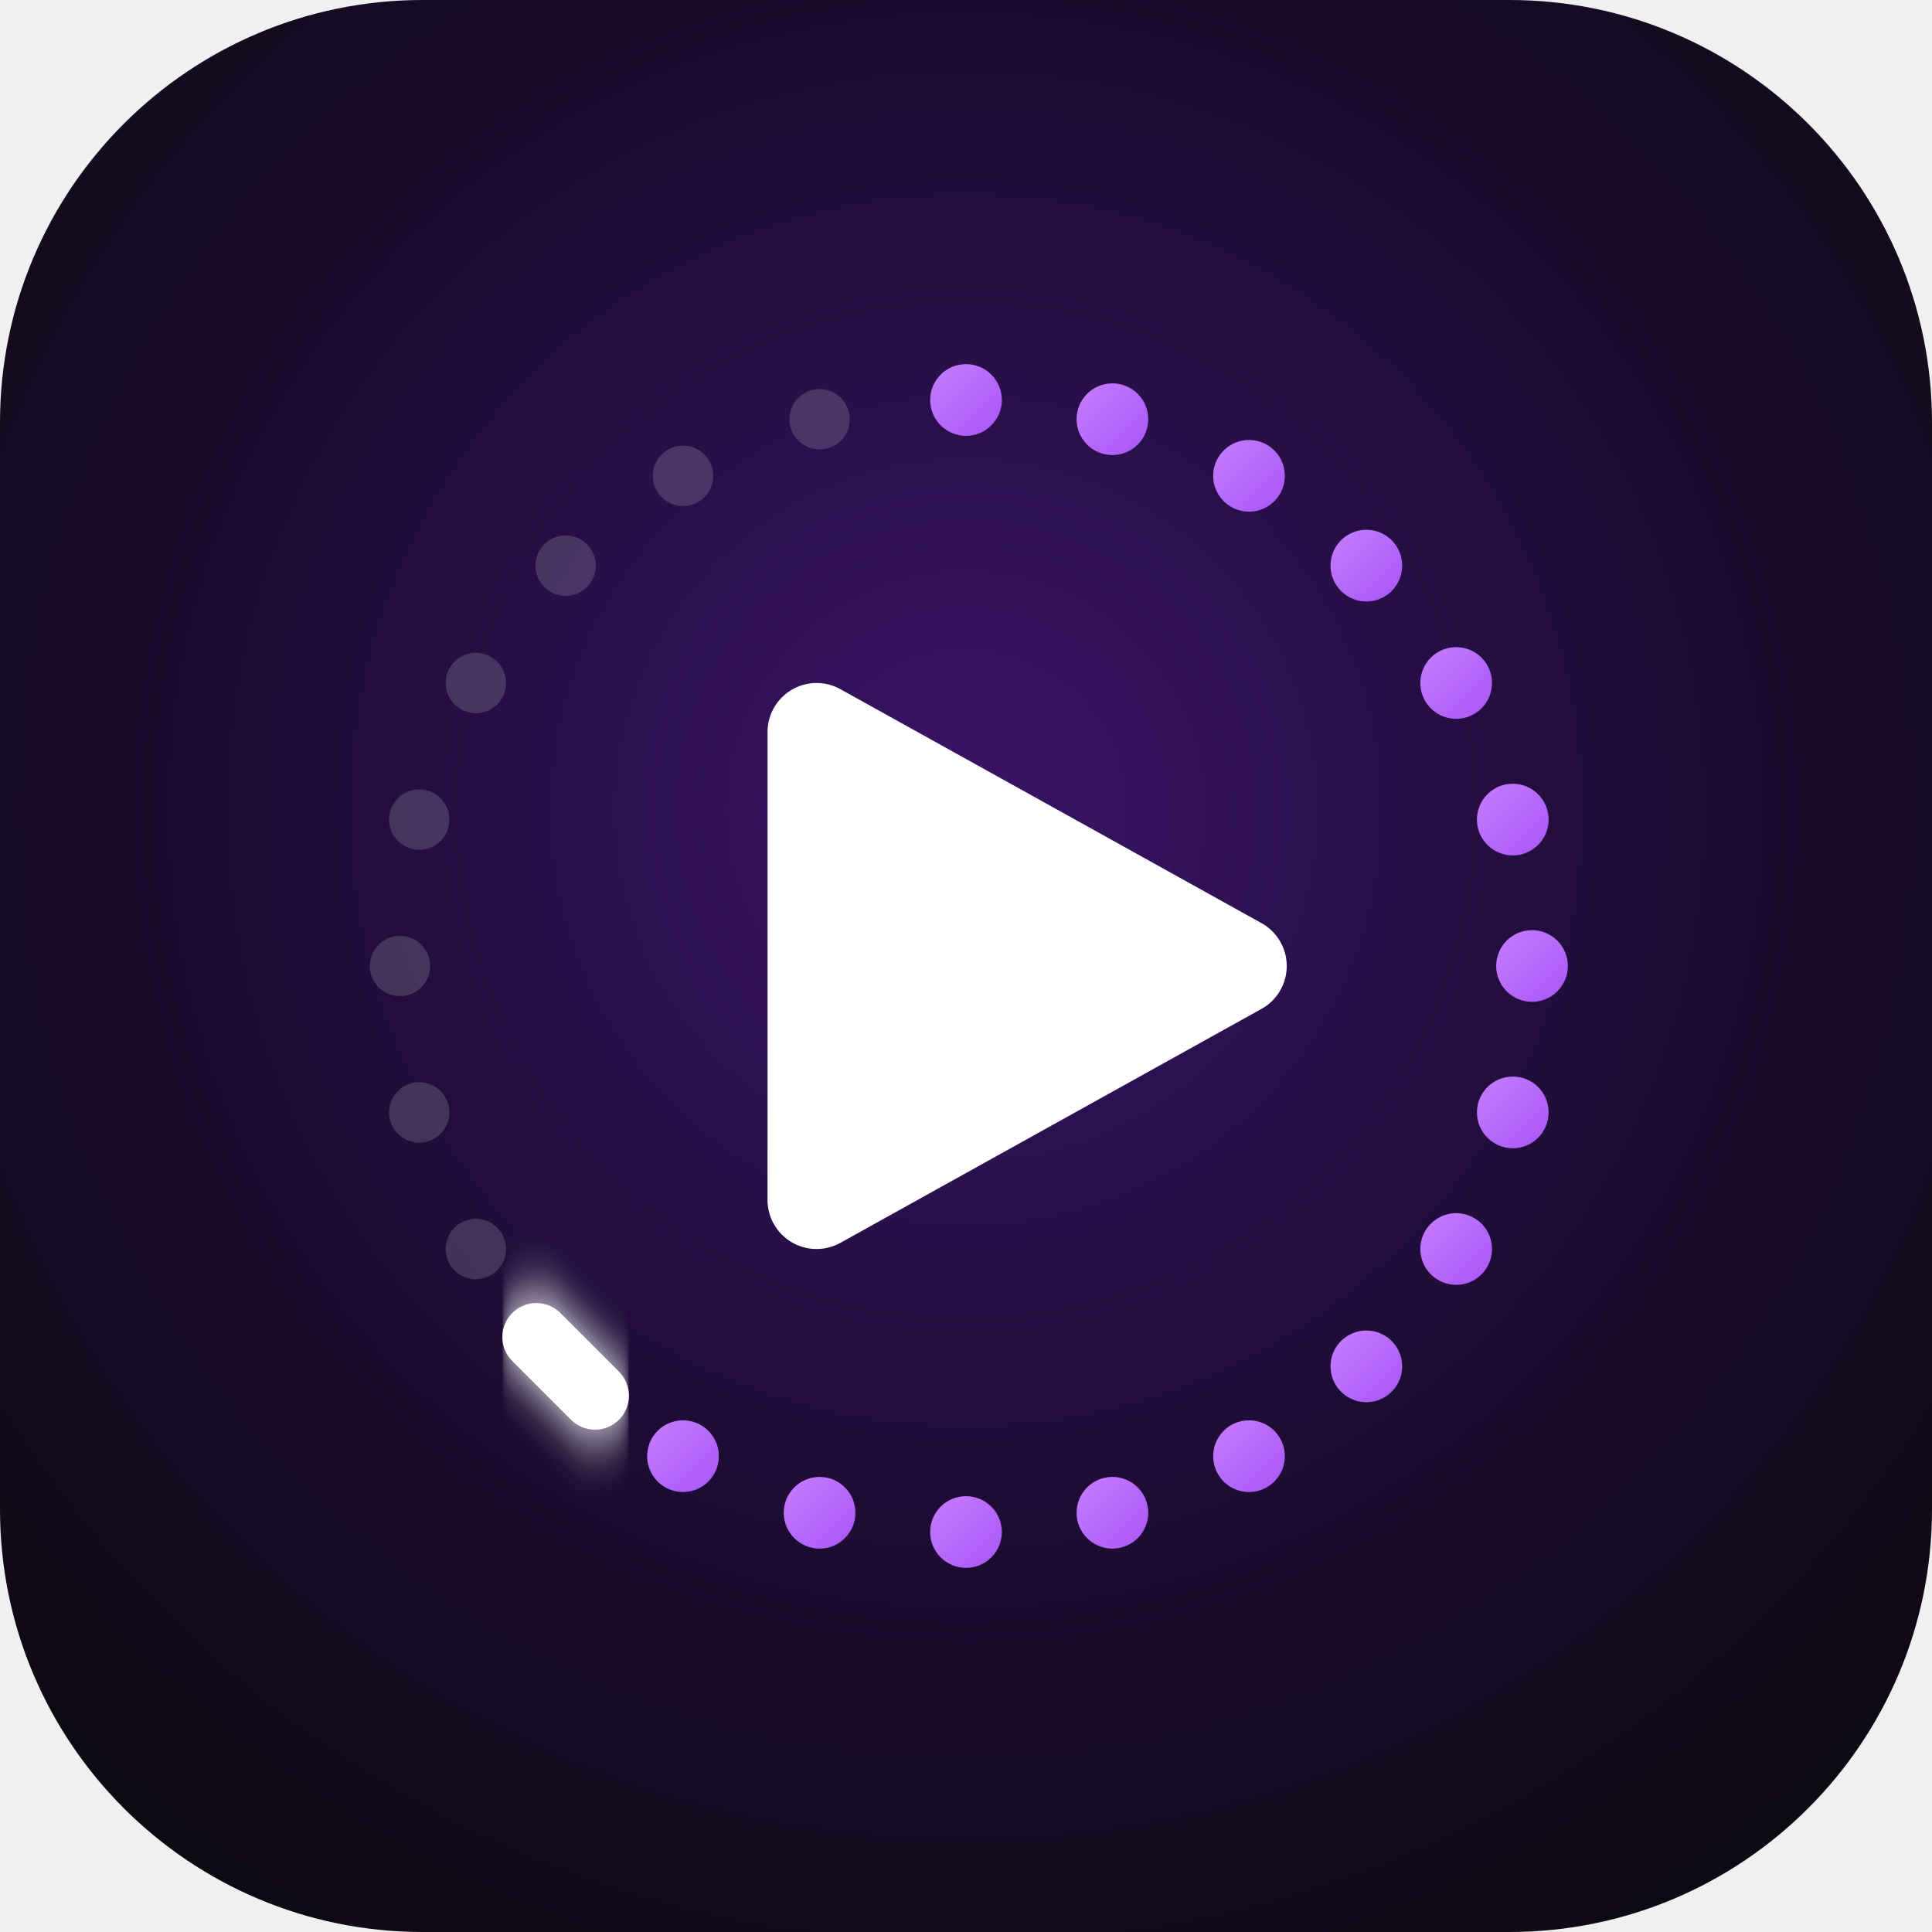
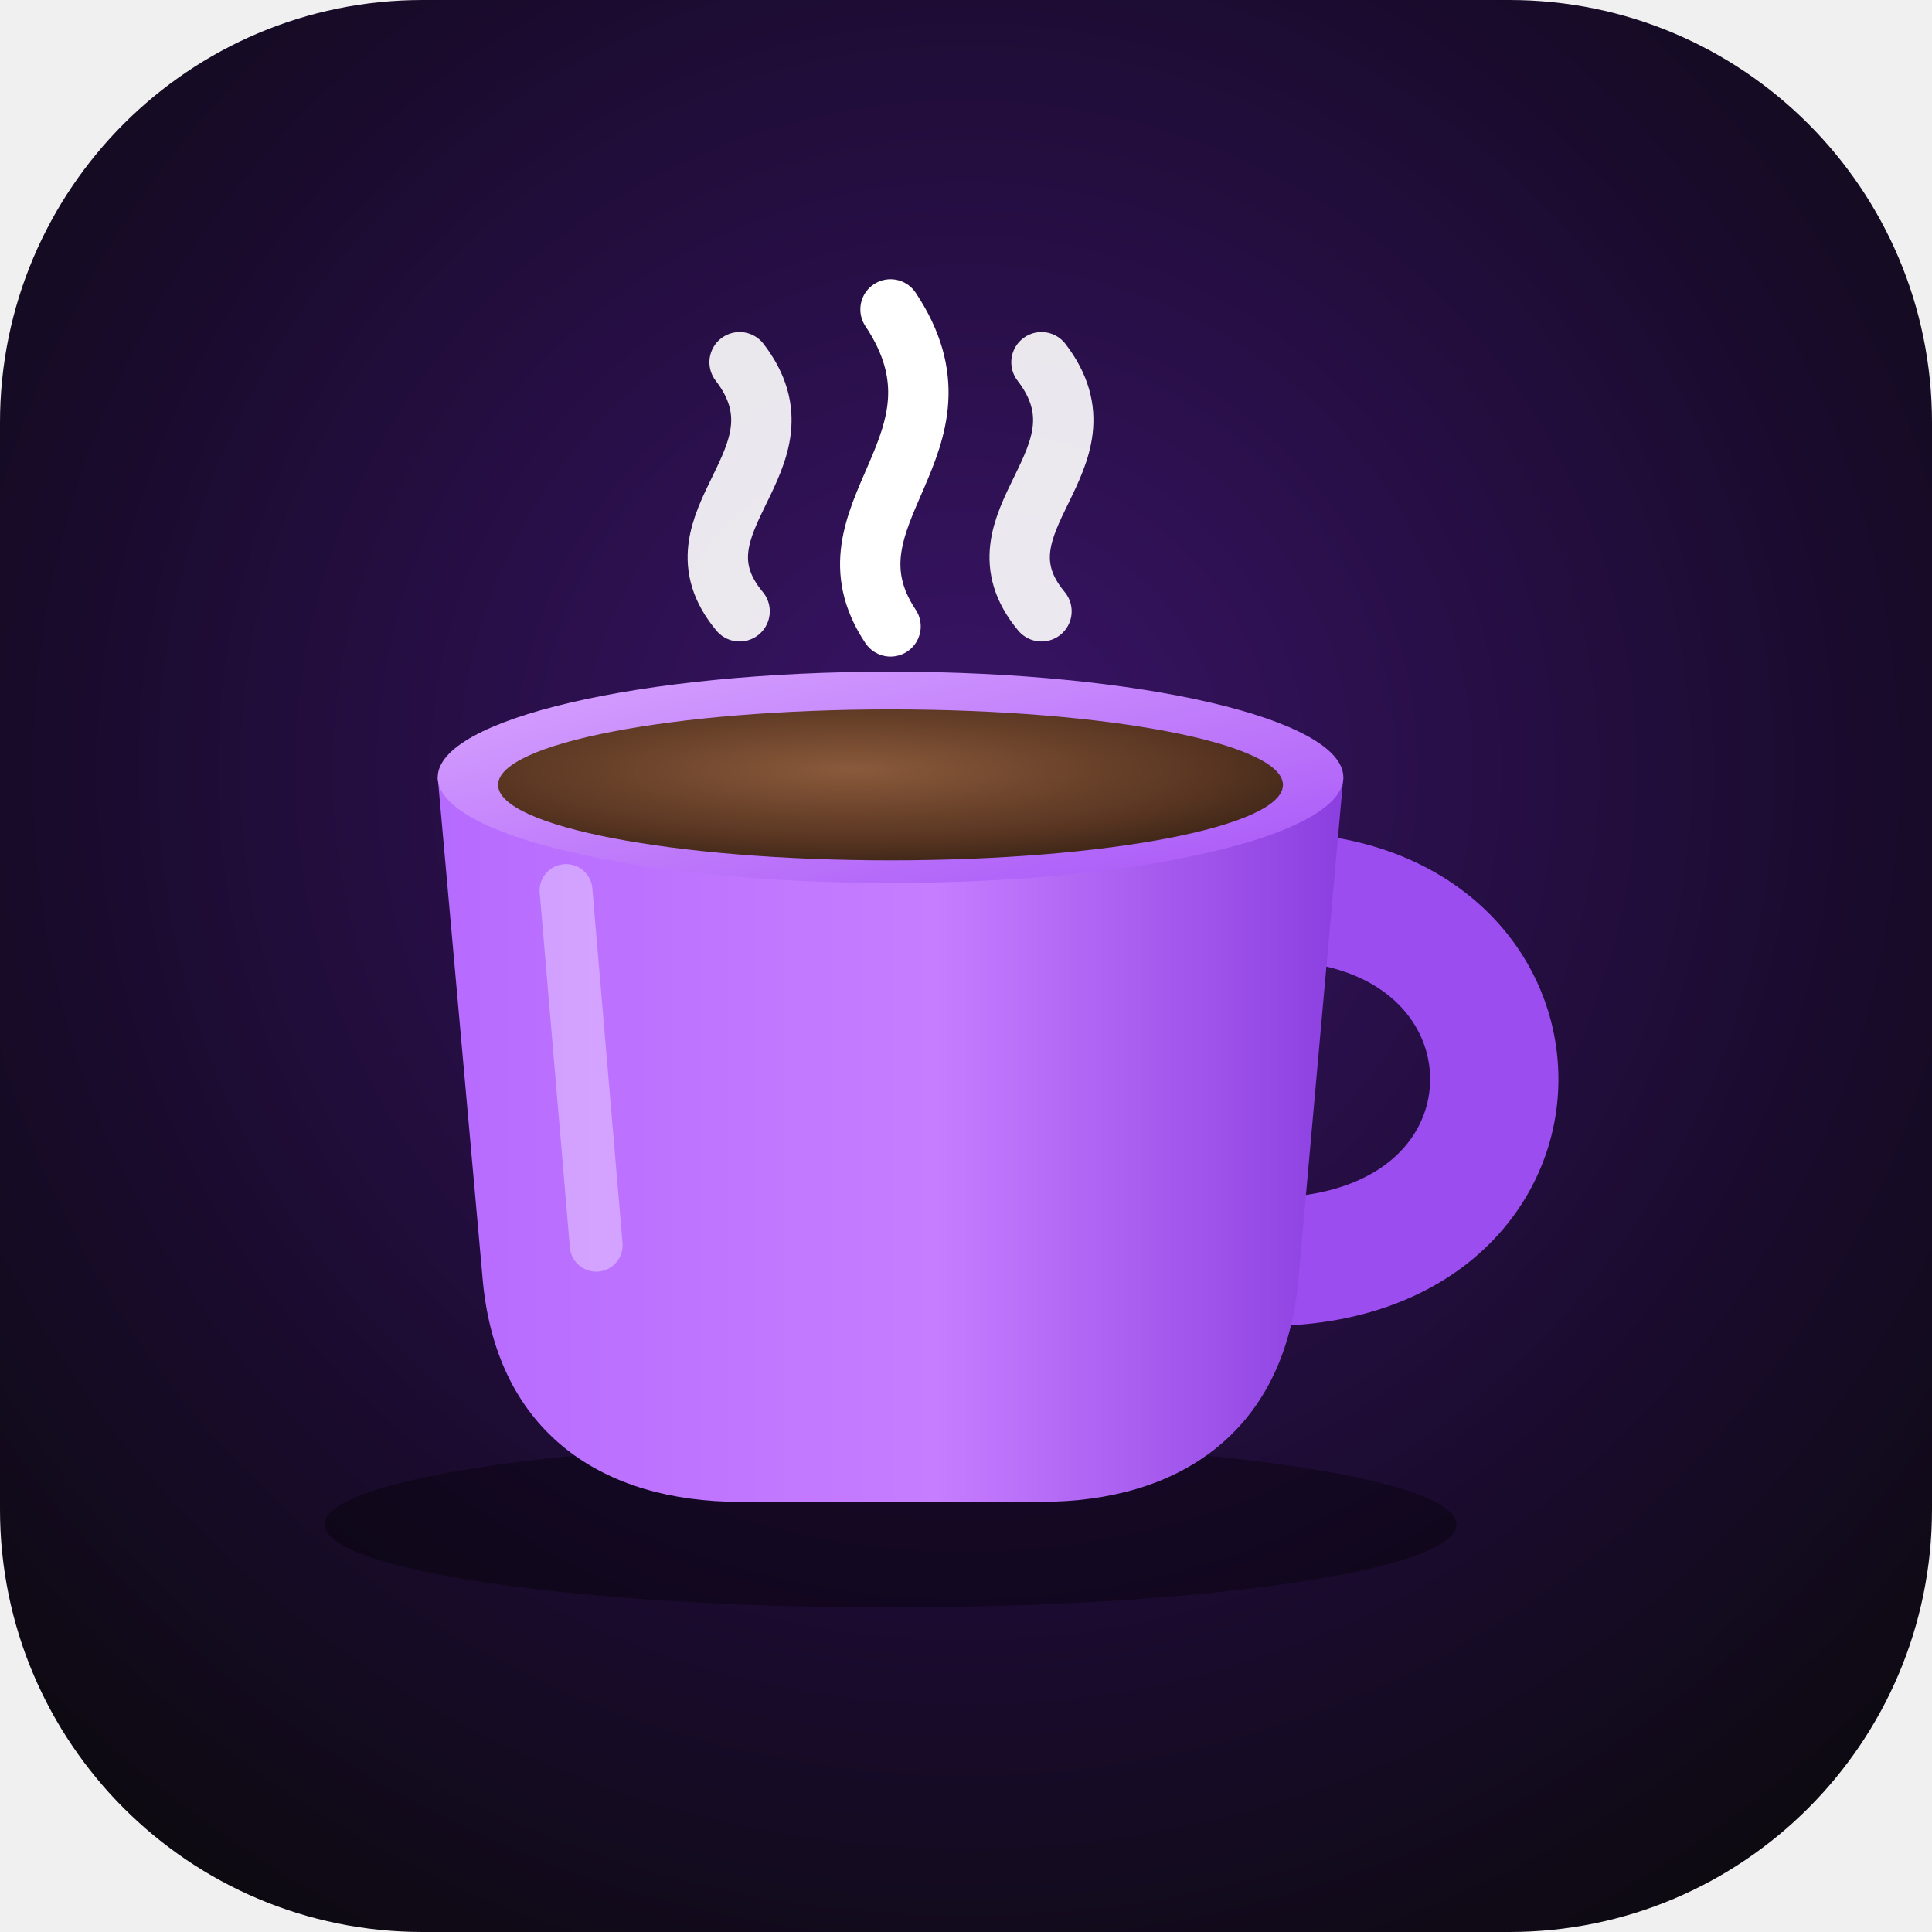
<svg xmlns="http://www.w3.org/2000/svg" viewBox="0 0 512 512">
  <defs>
-     <radialGradient id="bg" cx="50%" cy="42%" r="75%">
+     <radialGradient id="bg" cx="50%" cy="40%" r="75%">
      <stop offset="0" stop-color="#3A1468" />
-       <stop offset="0.55" stop-color="#1A0B2E" />
+       <stop offset="0.6" stop-color="#1A0B2E" />
      <stop offset="1" stop-color="#0A0A0A" />
    </radialGradient>
-     <linearGradient id="dot" x1="0" y1="0" x2="1" y2="1">
-       <stop offset="0" stop-color="#C77DFF" />
+     <linearGradient id="mug" x1="0" y1="0" x2="1" y2="0">
+       <stop offset="0" stop-color="#B66BFF" />
+       <stop offset="0.55" stop-color="#C77DFF" />
+       <stop offset="1" stop-color="#8B3FE0" />
+     </linearGradient>
+     <linearGradient id="mugTop" x1="0" y1="0" x2="1" y2="1">
+       <stop offset="0" stop-color="#D9A6FF" />
      <stop offset="1" stop-color="#A855F7" />
    </linearGradient>
-     <filter id="glow" x="-50%" y="-50%" width="200%" height="200%">
-       <feGaussianBlur stdDeviation="6" result="b" />
-       <feMerge>
-         <feMergeNode in="b" />
-         <feMergeNode in="SourceGraphic" />
-       </feMerge>
-     </filter>
+     <radialGradient id="coffee" cx="45%" cy="40%" r="65%">
+       <stop offset="0" stop-color="#8A5A3B" />
+       <stop offset="0.7" stop-color="#5A3622" />
+       <stop offset="1" stop-color="#3B2416" />
+     </radialGradient>
+     <radialGradient id="crema" cx="50%" cy="45%" r="60%">
+       <stop offset="0" stop-color="#E8C39E" />
+       <stop offset="1" stop-color="#C8915F" />
+     </radialGradient>
  </defs>
  <rect width="512" height="512" rx="112" fill="url(#bg)" />
-   <circle cx="256.0" cy="106.0" r="9.5" fill="url(#dot)" />
-   <circle cx="294.8" cy="111.1" r="9.5" fill="url(#dot)" />
-   <circle cx="331.0" cy="126.1" r="9.5" fill="url(#dot)" />
-   <circle cx="362.1" cy="149.9" r="9.5" fill="url(#dot)" />
-   <circle cx="385.9" cy="181.0" r="9.5" fill="url(#dot)" />
-   <circle cx="400.9" cy="217.2" r="9.5" fill="url(#dot)" />
-   <circle cx="406.0" cy="256.0" r="9.5" fill="url(#dot)" />
-   <circle cx="400.9" cy="294.8" r="9.5" fill="url(#dot)" />
-   <circle cx="385.9" cy="331.0" r="9.5" fill="url(#dot)" />
-   <circle cx="362.1" cy="362.1" r="9.5" fill="url(#dot)" />
-   <circle cx="331.0" cy="385.9" r="9.5" fill="url(#dot)" />
-   <circle cx="294.8" cy="400.9" r="9.5" fill="url(#dot)" />
-   <circle cx="256.0" cy="406.0" r="9.5" fill="url(#dot)" />
-   <circle cx="217.2" cy="400.9" r="9.5" fill="url(#dot)" />
-   <circle cx="181.0" cy="385.9" r="9.5" fill="url(#dot)" />
-   <rect x="129.9" y="353.1" width="40.0" height="18.0" rx="9.0" fill="#fff" filter="url(#glow)" transform="rotate(225 149.9 362.1)" />
-   <circle cx="126.1" cy="331.0" r="8.0" fill="#fff" fill-opacity="0.16" />
-   <circle cx="111.1" cy="294.8" r="8.0" fill="#fff" fill-opacity="0.16" />
-   <circle cx="106.0" cy="256.0" r="8.0" fill="#fff" fill-opacity="0.16" />
-   <circle cx="111.1" cy="217.2" r="8.0" fill="#fff" fill-opacity="0.16" />
-   <circle cx="126.1" cy="181.0" r="8.0" fill="#fff" fill-opacity="0.16" />
-   <circle cx="149.9" cy="149.9" r="8.0" fill="#fff" fill-opacity="0.16" />
-   <circle cx="181.0" cy="126.1" r="8.0" fill="#fff" fill-opacity="0.16" />
-   <circle cx="217.2" cy="111.1" r="8.0" fill="#fff" fill-opacity="0.16" />
-   <path d="M216.4 194.0 L216.4 318.0 L328.0 256.0 Z" fill="#fff" stroke="#fff" stroke-width="26.0" stroke-linejoin="round" />
+   <ellipse cx="236" cy="404" rx="150" ry="22" fill="#000" fill-opacity="0.35" />
+   <path d="M 328 238 C 418 230 420 342 326 334" fill="none" stroke="#9B4DF0" stroke-width="34" stroke-linecap="round" />
+   <path d="M 116 206 L 356 206 L 344 340 C 340 380 312 398 276 398 L 196 398            C 160 398 132 380 128 340 Z" fill="url(#mug)" />
+   <ellipse cx="236" cy="206" rx="120" ry="28" fill="url(#mugTop)" />
+   <ellipse cx="236" cy="208" rx="104" ry="20" fill="url(#coffee)" />
+   <path d="M 150 236 L 158 330" stroke="#fff" stroke-opacity="0.35" stroke-width="14" stroke-linecap="round" />
+   <g fill="none" stroke="#fff" stroke-width="16" stroke-linecap="round" stroke-opacity="0.9">
+     <path d="M 196 162 C 176 138 216 122 196 96" />
+     <path d="M 236 166 C 216 136 260 118 236 82" stroke-opacity="1" />
+     <path d="M 276 162 C 256 138 296 122 276 96" />
+   </g>
</svg>
